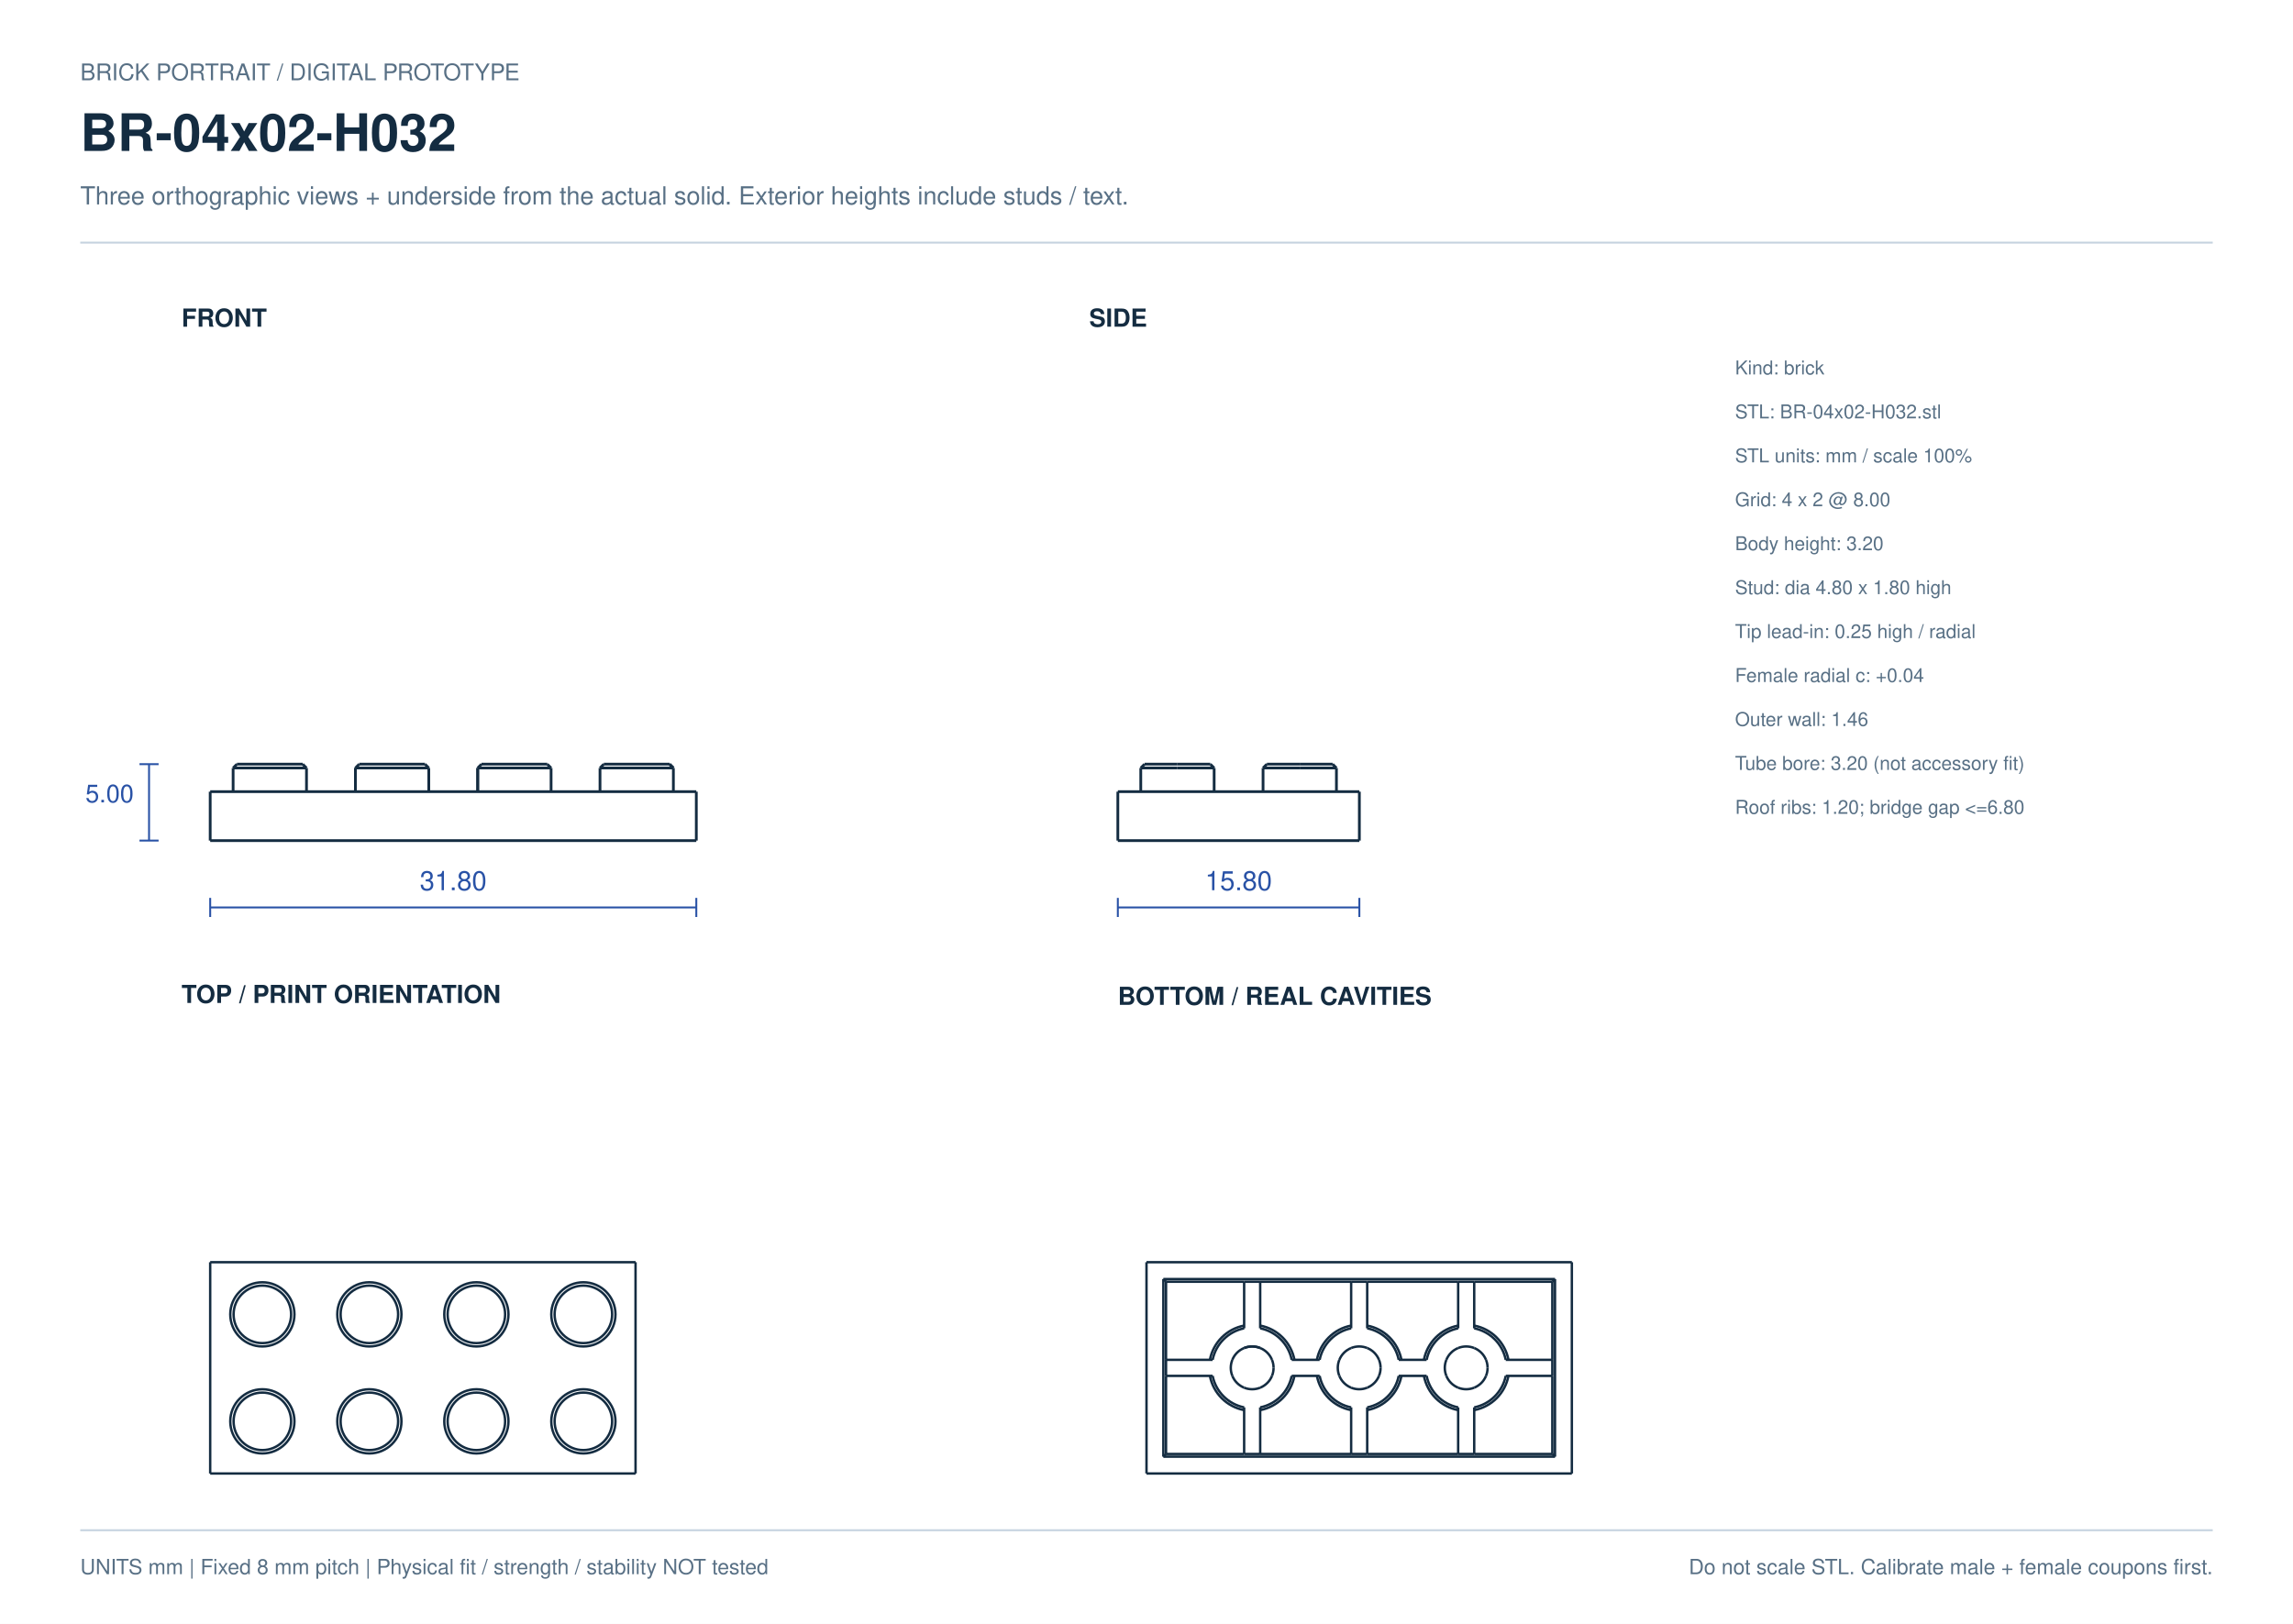
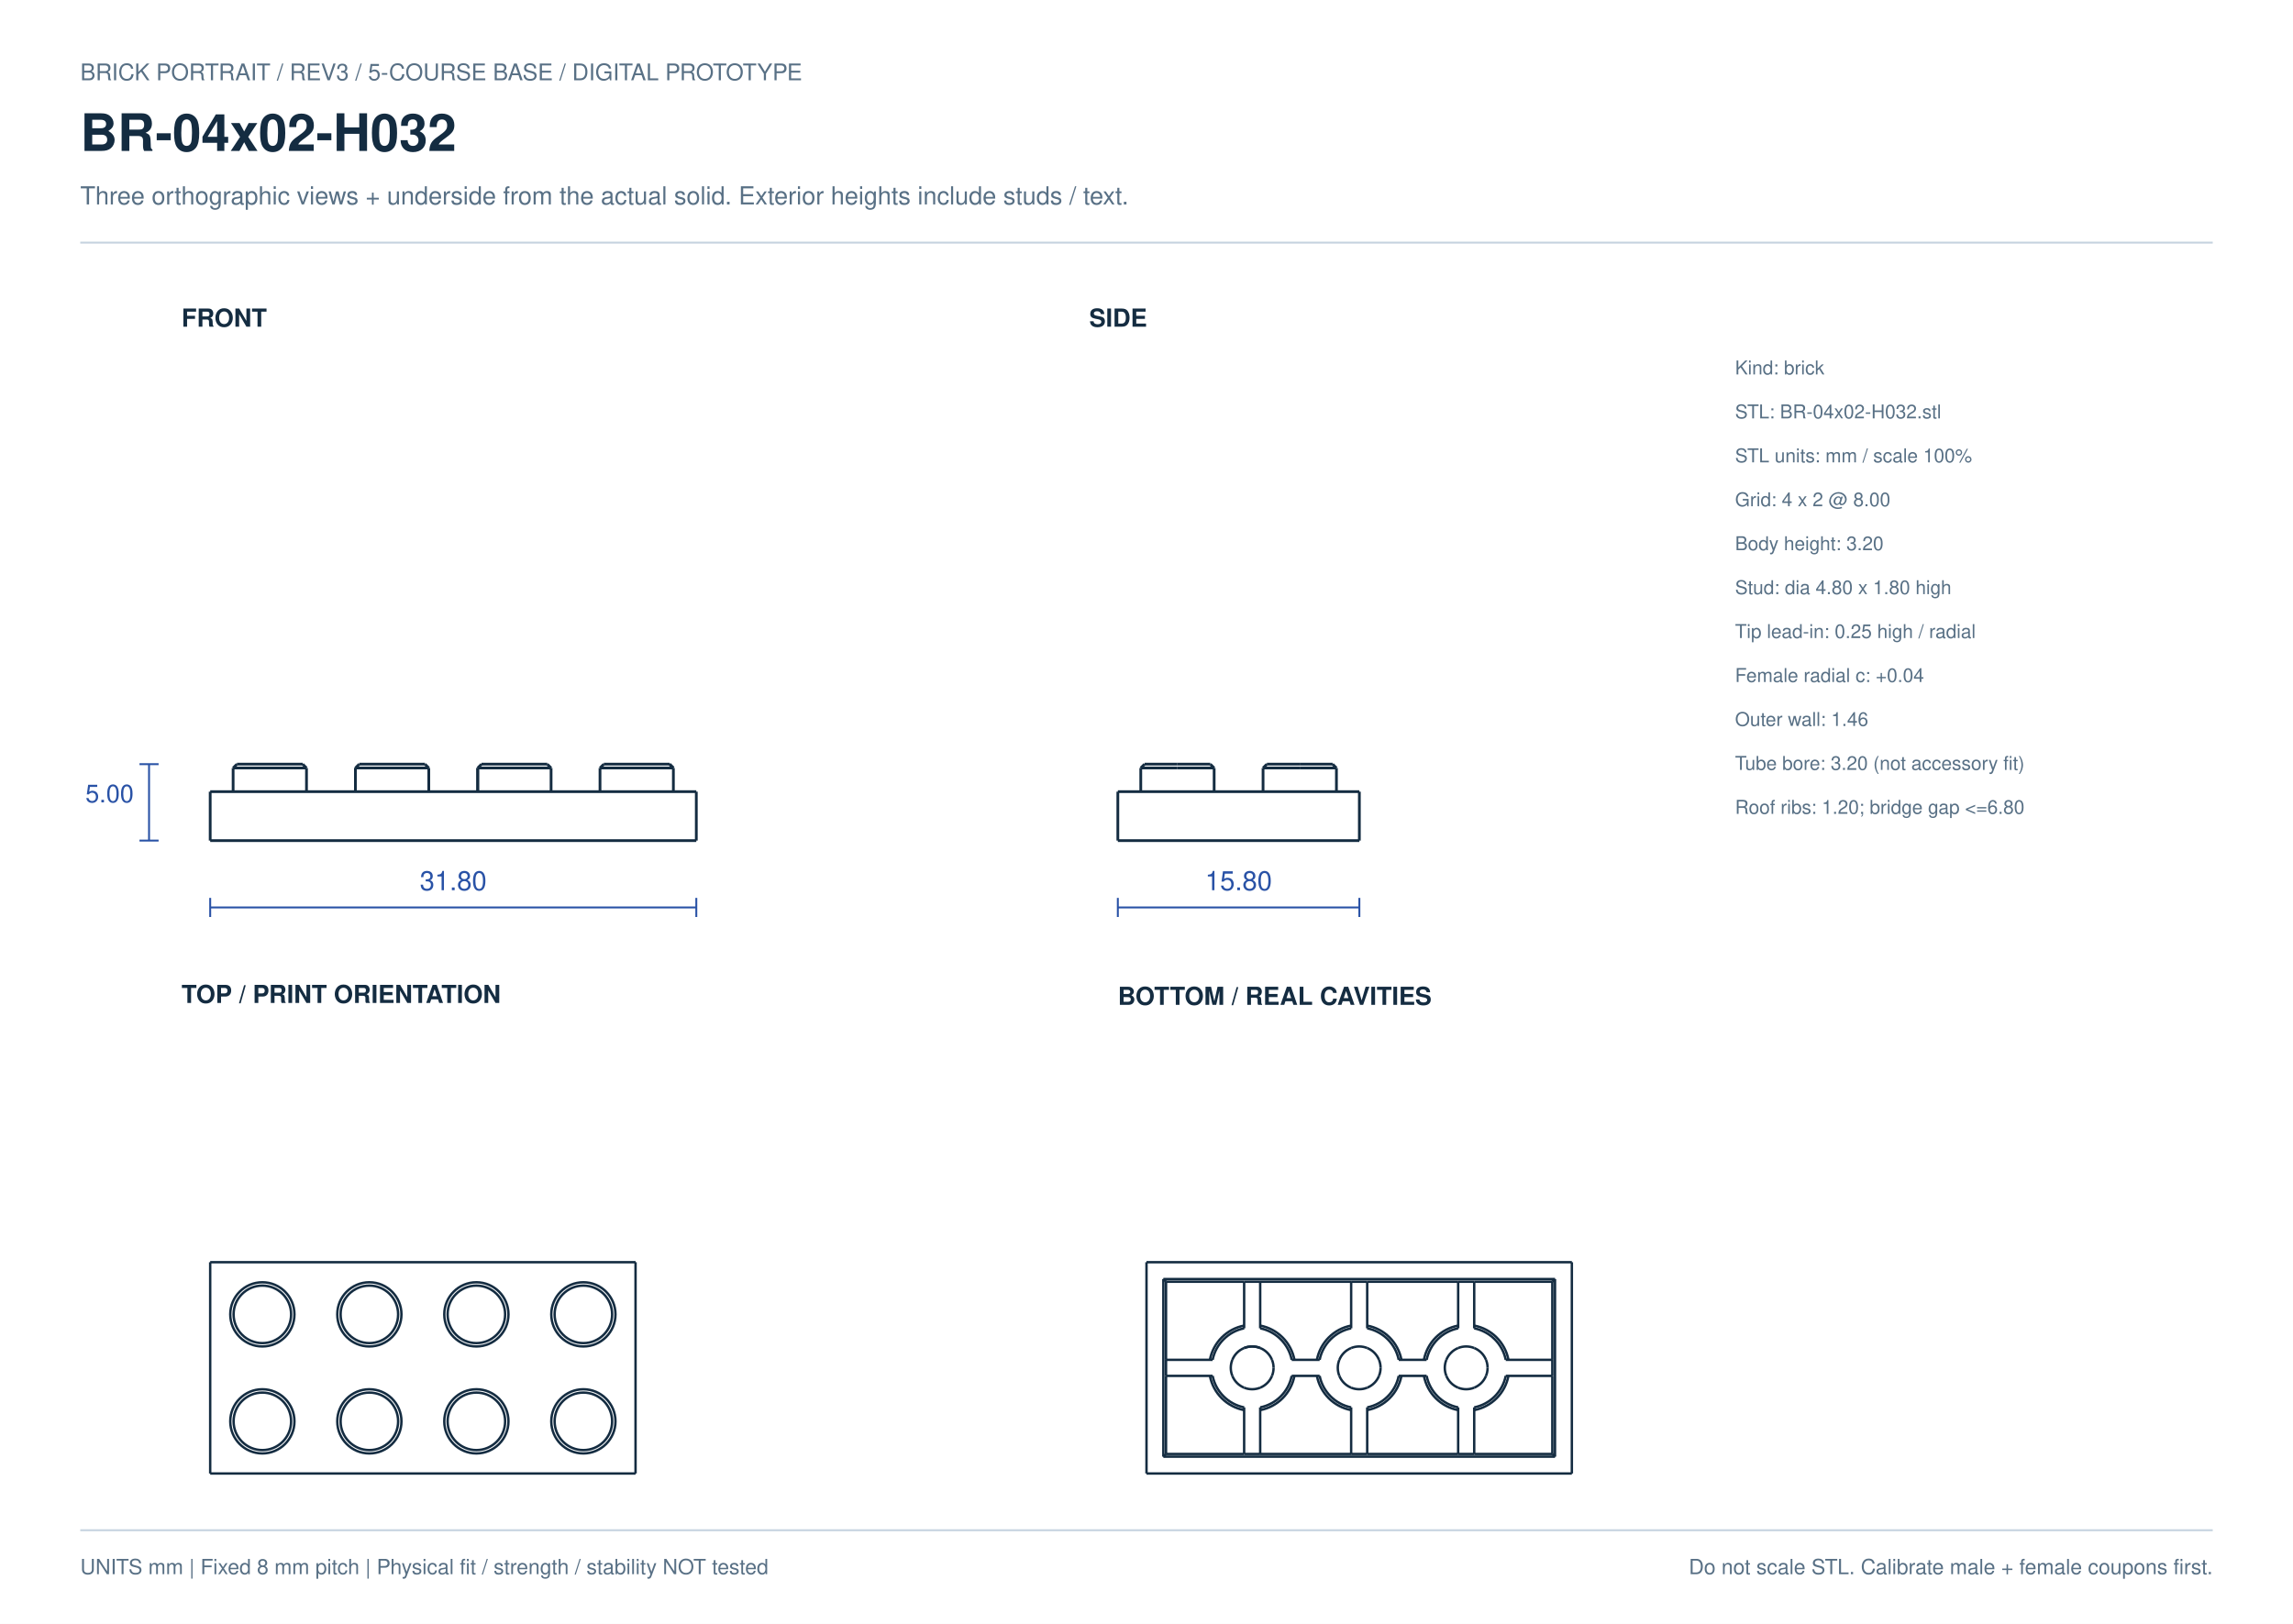
<svg xmlns="http://www.w3.org/2000/svg" width="420mm" height="297.5mm" viewBox="0 0 1200 850">
  <rect width="1200" height="850" fill="white" />
-   <text x="42" y="42" font-family="Helvetica,Arial,sans-serif" font-size="12" fill="#587085" font-weight="normal" text-anchor="start">BRICK PORTRAIT / DIGITAL PROTOTYPE</text>
+   <text x="42" y="42" font-family="Helvetica,Arial,sans-serif" font-size="12" fill="#587085" font-weight="normal" text-anchor="start">BRICK PORTRAIT / REV3 / 5-COURSE BASE / DIGITAL PROTOTYPE</text>
  <text x="42" y="79" font-family="Helvetica,Arial,sans-serif" font-size="27" fill="#142c41" font-weight="bold" text-anchor="start">BR-04x02-H032</text>
  <text x="42" y="107" font-family="Helvetica,Arial,sans-serif" font-size="13" fill="#587085" font-weight="normal" text-anchor="start">Three orthographic views + underside from the actual solid. Exterior heights include studs / text.</text>
  <line x1="42" y1="127" x2="1158" y2="127" stroke="#c5d3df" stroke-width="1" />
  <text x="95" y="171" font-family="Helvetica,Arial,sans-serif" font-size="13" fill="#142c41" font-weight="bold" text-anchor="start">FRONT</text>
  <g transform="translate(109.2,440) scale(8) rotate(90)">
    <g fill="none" stroke="#142c41" stroke-linecap="butt" stroke-linejoin="miter" stroke-width="0.18" transform="scale(1, -1)">
      <path d=" M -3.2 1.6 L -4.75 1.6 " />
      <path d=" M -3.2 9.6 L -4.75 9.6 " />
      <path d=" M -3.2 17.6 L -4.75 17.6 " />
      <path d=" M -3.2 25.6 L -4.75 25.6 " />
      <path d=" M -3.2 9.6 L -4.75 9.6 " />
      <path d=" M -3.2 17.6 L -4.75 17.6 " />
      <path d=" M -5 1.85 L -4.75 1.6 " />
      <path d=" M -5 9.85 L -4.75 9.6 " />
      <path d=" M -5 17.85 L -4.75 17.6 " />
      <path d=" M -5 25.85 L -4.75 25.6 " />
    </g>
    <g fill="none" stroke="#142c41" stroke-linecap="butt" stroke-linejoin="miter" stroke-width="0.18" transform="scale(1, -1)">
      <path d=" M 0 0.1 L -3.2 0.1 " />
      <path d=" M 0 0.1 L 0 31.9 " />
      <path d=" M 0 31.9 L -3.2 31.9 " />
      <path d=" M -3.2 0.1 L -3.2 31.9 " />
      <path d="M-4.75, 1.6 L-4.75, 1.66  L-4.75, 1.838  L-4.75, 2.124  L-4.75, 2.504  L-4.75, 2.959  L-4.75, 3.466  L-4.75, 4  L-4.75, 4.534  L-4.75, 5.041  L-4.75, 5.496  L-4.75, 5.876  L-4.75, 6.162  L-4.75, 6.34  L-4.75, 6.4 " />
      <path d=" M -3.2 6.4 L -4.75 6.4 " />
      <path d="M-4.75, 9.6 L-4.75, 9.66  L-4.75, 9.838  L-4.75, 10.124  L-4.75, 10.504  L-4.75, 10.959  L-4.75, 11.466  L-4.75, 12  L-4.75, 12.534  L-4.75, 13.041  L-4.75, 13.496  L-4.75, 13.876  L-4.75, 14.162  L-4.75, 14.34  L-4.75, 14.4 " />
      <path d=" M -3.2 14.4 L -4.75 14.4 " />
      <path d="M-4.75, 17.6 L-4.75, 17.66  L-4.75, 17.838  L-4.75, 18.124  L-4.75, 18.504  L-4.75, 18.959  L-4.75, 19.466  L-4.75, 20  L-4.75, 20.534  L-4.75, 21.041  L-4.75, 21.496  L-4.75, 21.876  L-4.75, 22.162  L-4.75, 22.34  L-4.75, 22.4 " />
      <path d=" M -3.2 22.4 L -4.75 22.4 " />
      <path d="M-4.75, 25.6 L-4.75, 25.66  L-4.75, 25.838  L-4.75, 26.124  L-4.75, 26.504  L-4.75, 26.959  L-4.75, 27.466  L-4.75, 28  L-4.75, 28.534  L-4.75, 29.041  L-4.75, 29.496  L-4.75, 29.876  L-4.75, 30.162  L-4.75, 30.34  L-4.75, 30.4 " />
      <path d=" M -3.2 30.4 L -4.75 30.4 " />
      <path d="M-5, 1.85 L-5, 1.904  L-5, 2.063  L-5, 2.319  L-5, 2.659  L-5, 3.067  L-5, 3.522  L-5, 4  L-5, 4.478  L-5, 4.933  L-5, 5.34  L-5, 5.681  L-5, 5.937  L-5, 6.096  L-5, 6.15 " />
      <path d=" M -4.75 6.4 L -5 6.15 " />
      <path d="M-5, 9.85 L-5, 9.904  L-5, 10.063  L-5, 10.319  L-5, 10.659  L-5, 11.067  L-5, 11.522  L-5, 12  L-5, 12.478  L-5, 12.933  L-5, 13.341  L-5, 13.681  L-5, 13.937  L-5, 14.096  L-5, 14.15 " />
      <path d=" M -4.75 14.4 L -5 14.15 " />
      <path d="M-5, 17.85 L-5, 17.904  L-5, 18.063  L-5, 18.319  L-5, 18.66  L-5, 19.067  L-5, 19.522  L-5, 20  L-5, 20.478  L-5, 20.933  L-5, 21.34  L-5, 21.681  L-5, 21.937  L-5, 22.096  L-5, 22.15 " />
      <path d=" M -4.75 22.4 L -5 22.15 " />
      <path d="M-5, 25.85 L-5, 25.904  L-5, 26.063  L-5, 26.319  L-5, 26.66  L-5, 27.067  L-5, 27.522  L-5, 28  L-5, 28.478  L-5, 28.933  L-5, 29.34  L-5, 29.681  L-5, 29.937  L-5, 30.096  L-5, 30.15 " />
      <path d=" M -4.75 30.4 L -5 30.15 " />
      <path d=" M -4.75 30.4 L -5 30.15 " />
    </g>
  </g>
  <line x1="110" y1="475" x2="364.4" y2="475" stroke="#2952a6" stroke-width="1" />
  <line x1="110" y1="470" x2="110" y2="480" stroke="#2952a6" stroke-width="1" />
  <line x1="364.4" y1="470" x2="364.4" y2="480" stroke="#2952a6" stroke-width="1" />
  <text x="237.2" y="466" font-family="Helvetica,Arial,sans-serif" font-size="14" fill="#2952a6" font-weight="normal" text-anchor="middle">31.80</text>
  <line x1="78" y1="400.0" x2="78" y2="440" stroke="#2952a6" stroke-width="1" />
  <line x1="73" y1="400.0" x2="83" y2="400.0" stroke="#2952a6" stroke-width="1" />
  <line x1="73" y1="440" x2="83" y2="440" stroke="#2952a6" stroke-width="1" />
  <text x="70" y="420.0" font-family="Helvetica,Arial,sans-serif" font-size="13" fill="#2952a6" font-weight="normal" text-anchor="end">5.00</text>
  <text x="570" y="171" font-family="Helvetica,Arial,sans-serif" font-size="13" fill="#142c41" font-weight="bold" text-anchor="start">SIDE</text>
  <g transform="translate(584.2,440) scale(8) rotate(-90)">
    <g fill="none" stroke="#142c41" stroke-linecap="butt" stroke-linejoin="miter" stroke-width="0.18" transform="scale(1, -1)">
      <path d=" M 3.2 -6.4 L 4.75 -6.4 " />
      <path d=" M 3.2 -1.6 L 4.75 -1.6 " />
      <path d=" M 3.2 -14.4 L 4.75 -14.4 " />
      <path d=" M 3.2 -9.6 L 4.75 -9.6 " />
      <path d=" M 5 -6.15 L 4.75 -6.4 " />
      <path d=" M 5 -1.85 L 4.75 -1.6 " />
      <path d=" M 5 -14.15 L 4.75 -14.4 " />
      <path d=" M 5 -9.85 L 4.75 -9.6 " />
    </g>
    <g fill="none" stroke="#142c41" stroke-linecap="butt" stroke-linejoin="miter" stroke-width="0.18" transform="scale(1, -1)">
      <path d=" M 0 -0.1 L 3.2 -0.1 " />
      <path d=" M 3.2 -0.1 L 3.2 -15.9 " />
      <path d=" M 0 -15.9 L 3.2 -15.9 " />
      <path d=" M 0 -0.1 L 0 -15.9 " />
      <path d="M4.75, -4 Q4.75, -4.134 4.75, -4.269  Q4.75, -4.536 4.75, -4.793  Q4.75, -4.917 4.75, -5.041  Q4.75, -5.159 4.75, -5.277  Q4.75, -5.387 4.75, -5.496  Q4.75, -5.597 4.75, -5.697  Q4.75, -5.787 4.75, -5.876  Q4.75, -5.954 4.75, -6.032  Q4.75, -6.097 4.75, -6.162  Q4.75, -6.214 4.75, -6.265  Q4.75, -6.303 4.75, -6.34  Q4.75, -6.362 4.75, -6.385  Q4.75, -6.392 4.75, -6.4 " />
      <path d="M4.75, -1.6 Q4.75, -1.608 4.75, -1.615  Q4.75, -1.638 4.75, -1.66  Q4.75, -1.697 4.75, -1.735  Q4.75, -1.786 4.75, -1.838  Q4.75, -1.903 4.75, -1.968  Q4.75, -2.046 4.75, -2.124  Q4.75, -2.213 4.75, -2.303  Q4.75, -2.403 4.75, -2.504  Q4.75, -2.613 4.75, -2.723  Q4.75, -2.841 4.75, -2.959  Q4.75, -3.083 4.75, -3.207  Q4.75, -3.464 4.75, -3.731  Q4.75, -3.866 4.75, -4 " />
      <path d="M4.75, -12 Q4.75, -12.134 4.75, -12.269  Q4.75, -12.536 4.75, -12.793  Q4.75, -12.917 4.75, -13.041  Q4.75, -13.159 4.75, -13.277  Q4.75, -13.387 4.75, -13.496  Q4.75, -13.597 4.75, -13.697  Q4.75, -13.787 4.75, -13.876  Q4.75, -13.954 4.75, -14.032  Q4.75, -14.097 4.75, -14.162  Q4.75, -14.214 4.75, -14.265  Q4.75, -14.303 4.75, -14.34  Q4.75, -14.362 4.75, -14.385  Q4.75, -14.393 4.75, -14.4 " />
      <path d="M4.75, -9.6 Q4.75, -9.608 4.75, -9.615  Q4.75, -9.638 4.75, -9.66  Q4.75, -9.697 4.75, -9.735  Q4.75, -9.786 4.75, -9.838  Q4.75, -9.903 4.75, -9.968  Q4.75, -10.046 4.75, -10.124  Q4.75, -10.213 4.75, -10.303  Q4.75, -10.403 4.75, -10.504  Q4.75, -10.613 4.75, -10.723  Q4.75, -10.841 4.75, -10.959  Q4.75, -11.083 4.75, -11.207  Q4.75, -11.464 4.75, -11.731  Q4.75, -11.866 4.75, -12 " />
      <path d="M5, -4 Q5, -4.12 5, -4.241  Q5, -4.48 5, -4.71  Q5, -4.821 5, -4.933  Q5, -5.038 5, -5.144  Q5, -5.242 5, -5.34  Q5, -5.43 5, -5.52  Q5, -5.601 5, -5.681  Q5, -5.751 5, -5.82  Q5, -5.879 5, -5.937  Q5, -5.983 5, -6.029  Q5, -6.063 5, -6.096  Q5, -6.116 5, -6.136  Q5, -6.143 5, -6.15 " />
      <path d="M5, -1.85 Q5, -1.857 5, -1.864  Q5, -1.884 5, -1.904  Q5, -1.937 5, -1.971  Q5, -2.017 5, -2.063  Q5, -2.121 5, -2.18  Q5, -2.249 5, -2.319  Q5, -2.399 5, -2.48  Q5, -2.57 5, -2.659  Q5, -2.758 5, -2.856  Q5, -2.962 5, -3.067  Q5, -3.179 5, -3.29  Q5, -3.52 5, -3.759  Q5, -3.88 5, -4 " />
      <path d="M5, -12 Q5, -12.12 5, -12.241  Q5, -12.48 5, -12.71  Q5, -12.822 5, -12.933  Q5, -13.038 5, -13.144  Q5, -13.242 5, -13.341  Q5, -13.43 5, -13.52  Q5, -13.601 5, -13.681  Q5, -13.751 5, -13.82  Q5, -13.879 5, -13.937  Q5, -13.983 5, -14.029  Q5, -14.063 5, -14.096  Q5, -14.116 5, -14.136  Q5, -14.143 5, -14.15 " />
      <path d="M5, -9.85 Q5, -9.857 5, -9.864  Q5, -9.884 5, -9.904  Q5, -9.937 5, -9.971  Q5, -10.017 5, -10.063  Q5, -10.121 5, -10.18  Q5, -10.249 5, -10.319  Q5, -10.399 5, -10.48  Q5, -10.57 5, -10.659  Q5, -10.758 5, -10.856  Q5, -10.962 5, -11.067  Q5, -11.178 5, -11.29  Q5, -11.52 5, -11.759  Q5, -11.88 5, -12 " />
    </g>
  </g>
  <line x1="585" y1="475" x2="711.4" y2="475" stroke="#2952a6" stroke-width="1" />
  <line x1="585" y1="470" x2="585" y2="480" stroke="#2952a6" stroke-width="1" />
  <line x1="711.4" y1="470" x2="711.4" y2="480" stroke="#2952a6" stroke-width="1" />
  <text x="648.2" y="466" font-family="Helvetica,Arial,sans-serif" font-size="14" fill="#2952a6" font-weight="normal" text-anchor="middle">15.80</text>
  <text x="95" y="525" font-family="Helvetica,Arial,sans-serif" font-size="13" fill="#142c41" font-weight="bold" text-anchor="start">TOP / PRINT ORIENTATION</text>
  <g transform="translate(109.3,772) scale(7) ">
    <g fill="none" stroke="#142c41" stroke-linecap="butt" stroke-linejoin="miter" stroke-width="0.18" transform="scale(1, -1)">
      <path d=" M 0.1 0.1 L 0.1 15.9 " />
      <path d=" M 0.1 0.1 L 31.9 0.1 " />
      <path d=" M 0.1 15.9 L 31.9 15.9 " />
      <path d=" M 31.9 0.1 L 31.9 15.9 " />
      <circle cx="4" cy="4" r="2.4" />
      <circle cx="12" cy="4" r="2.4" />
      <circle cx="20" cy="4" r="2.4" />
      <circle cx="28" cy="4" r="2.4" />
      <circle cx="4" cy="12" r="2.4" />
      <circle cx="12" cy="12" r="2.4" />
      <circle cx="20" cy="12" r="2.4" />
      <circle cx="28" cy="12" r="2.4" />
      <circle cx="4" cy="4" r="2.15" />
      <circle cx="12" cy="4" r="2.15" />
      <circle cx="20" cy="4" r="2.15" />
      <circle cx="28" cy="4" r="2.15" />
      <circle cx="4" cy="12" r="2.15" />
      <circle cx="12" cy="12" r="2.15" />
      <circle cx="20" cy="12" r="2.15" />
      <circle cx="28" cy="12" r="2.15" />
    </g>
  </g>
  <text x="585" y="526" font-family="Helvetica,Arial,sans-serif" font-size="13" fill="#142c41" font-weight="bold" text-anchor="start">BOTTOM / REAL CAVITIES</text>
  <g transform="translate(599.3,772) scale(7) scale(-1,1)">
    <g fill="none" stroke="#142c41" stroke-linecap="butt" stroke-linejoin="miter" stroke-width="0.18" transform="scale(1, -1)">
      <path d="M-25.6 8 A1.6 1.6 0 0 0 -25.483 8.6" />
      <path d="M-25.483 8.6 A1.6 1.6 0 0 0 -24.6 9.483" />
      <path d="M-24.6 9.483 A1.6 1.6 0 0 0 -23.4 9.483" />
      <path d="M-23.4 9.483 A1.6 1.6 0 0 0 -22.517 8.6" />
      <path d="M-22.517 8.6 A1.6 1.6 0 0 0 -22.517 7.4" />
      <path d="M-22.517 7.4 A1.6 1.6 0 0 0 -23.4 6.517" />
      <path d="M-23.4 6.517 A1.6 1.6 0 0 0 -24.6 6.517" />
      <path d="M-24.6 6.517 A1.6 1.6 0 0 0 -25.483 7.4" />
      <path d="M-25.483 7.4 A1.6 1.6 0 0 0 -25.6 8" />
      <path d="M-17.6 8 A1.6 1.6 0 0 0 -17.483 8.6" />
      <path d="M-17.483 8.6 A1.6 1.6 0 0 0 -16.6 9.483" />
      <path d="M-16.6 9.483 A1.6 1.6 0 0 0 -15.4 9.483" />
      <path d="M-15.4 9.483 A1.6 1.6 0 0 0 -14.517 8.6" />
      <path d="M-14.517 8.6 A1.6 1.6 0 0 0 -14.517 7.4" />
      <path d="M-14.517 7.4 A1.6 1.6 0 0 0 -15.4 6.517" />
      <path d="M-15.4 6.517 A1.6 1.6 0 0 0 -16.6 6.517" />
      <path d="M-16.6 6.517 A1.6 1.6 0 0 0 -17.483 7.4" />
      <path d="M-17.483 7.4 A1.6 1.6 0 0 0 -17.6 8" />
      <path d="M-8.6 9.483 A1.6 1.6 0 0 0 -7.4 9.483" />
      <path d="M-9.6 8 A1.6 1.6 0 0 0 -9.483 8.6" />
      <path d="M-9.483 8.6 A1.6 1.6 0 0 0 -8.6 9.483" />
      <path d="M-8.6 9.483 A1.6 1.6 0 0 0 -7.4 9.483" />
      <path d="M-7.4 9.483 A1.6 1.6 0 0 0 -6.517 8.6" />
      <path d="M-6.517 8.6 A1.6 1.6 0 0 0 -6.517 7.4" />
      <path d="M-6.517 7.4 A1.6 1.6 0 0 0 -7.4 6.517" />
      <path d="M-7.4 6.517 A1.6 1.6 0 0 0 -8.6 6.517" />
      <path d="M-8.6 6.517 A1.6 1.6 0 0 0 -9.483 7.4" />
      <path d="M-9.483 7.4 A1.6 1.6 0 0 0 -9.6 8" />
      <path d=" M -0.1 0.1 L -0.1 15.9 " />
      <path d=" M -0.1 0.1 L -31.9 0.1 " />
      <path d=" M -0.1 15.9 L -31.9 15.9 " />
      <path d=" M -31.9 0.1 L -31.9 15.9 " />
      <path d=" M -1.36 1.36 L -30.64 1.36 " />
      <path d=" M -30.64 1.36 L -30.64 14.64 " />
      <path d=" M -30.64 14.64 L -1.36 14.64 " />
      <path d=" M -1.36 14.64 L -1.36 1.36 " />
      <path d="M-30.64, 1.36 L-30.44, 1.56 " />
      <path d=" M -1.56 1.56 L -7.4 1.56 " />
      <path d=" M -8.6 1.56 L -15.4 1.56 " />
      <path d=" M -16.6 1.56 L -23.4 1.56 " />
      <path d=" M -24.6 1.56 L -30.44 1.56 " />
      <path d="M-1.36, 1.36 L-1.56, 1.56 " />
      <path d="M-30.64, 14.64 L-30.44, 14.44 " />
      <path d=" M -30.44 1.56 L -30.44 7.4 " />
      <path d=" M -30.44 8.6 L -30.44 14.44 " />
      <path d="M-1.36, 14.64 L-1.56, 14.44 " />
      <path d=" M -30.44 14.44 L -24.6 14.44 " />
      <path d=" M -23.4 14.44 L -16.6 14.44 " />
      <path d=" M -15.4 14.44 L -8.6 14.44 " />
      <path d=" M -7.4 14.44 L -1.56 14.44 " />
      <path d=" M -1.56 14.44 L -1.56 8.6 " />
      <path d=" M -1.56 7.4 L -1.56 1.56 " />
      <path d=" M -7.4 1.56 L -8.6 1.56 " />
      <path d=" M -15.4 1.56 L -16.6 1.56 " />
      <path d=" M -23.4 1.56 L -24.6 1.56 " />
      <path d=" M -30.44 7.4 L -30.44 8.6 " />
      <path d=" M -23.4 14.44 L -24.6 14.44 " />
      <path d=" M -15.4 14.44 L -16.6 14.44 " />
      <path d=" M -7.4 14.44 L -8.6 14.44 " />
      <path d=" M -1.56 7.4 L -1.56 8.6 " />
      <path d=" M -7.4 1.56 L -7.4 5.043 " />
      <path d=" M -8.6 1.56 L -8.6 5.043 " />
      <path d=" M -15.4 1.56 L -15.4 5.043 " />
      <path d=" M -16.6 1.56 L -16.6 5.043 " />
      <path d=" M -23.4 1.56 L -23.4 5.043 " />
      <path d=" M -24.6 1.56 L -24.6 5.043 " />
      <path d=" M -26.957 7.4 L -30.44 7.4 " />
      <path d=" M -26.957 8.6 L -30.44 8.6 " />
      <path d=" M -24.6 10.957 L -24.6 14.44 " />
      <path d=" M -23.4 10.957 L -23.4 14.44 " />
      <path d=" M -16.6 10.957 L -16.6 14.44 " />
      <path d=" M -15.4 10.957 L -15.4 14.44 " />
      <path d=" M -8.6 10.957 L -8.6 14.44 " />
      <path d=" M -7.4 10.957 L -7.4 14.44 " />
      <path d=" M -1.56 8.6 L -5.043 8.6 " />
      <path d=" M -1.56 7.4 L -5.043 7.4 " />
      <path d="M-4.84 7.4 A3.217 3.217 0 0 0 -7.4 4.84" />
      <path d="M-5.043 7.4 A3.017 3.017 0 0 0 -7.4 5.043" />
      <path d="M-8.6 4.84 A3.217 3.217 0 0 0 -11.16 7.4" />
      <path d="M-8.6 5.043 A3.017 3.017 0 0 0 -10.957 7.4" />
      <path d="M-12.84 7.4 A3.217 3.217 0 0 0 -15.4 4.84" />
      <path d="M-13.043 7.4 A3.017 3.017 0 0 0 -15.4 5.043" />
      <path d=" M -10.957 7.4 L -13.043 7.4 " />
      <path d="M-16.6 4.84 A3.217 3.217 0 0 0 -19.16 7.4" />
      <path d="M-16.6 5.043 A3.017 3.017 0 0 0 -18.957 7.4" />
      <path d="M-20.84 7.4 A3.217 3.217 0 0 0 -23.4 4.84" />
      <path d="M-21.043 7.4 A3.017 3.017 0 0 0 -23.4 5.043" />
      <path d=" M -18.957 7.4 L -21.043 7.4 " />
      <path d="M-24.6 4.84 A3.217 3.217 0 0 0 -27.16 7.4" />
      <path d="M-24.6 5.043 A3.017 3.017 0 0 0 -26.957 7.4" />
      <path d="M-27.16 8.6 A3.217 3.217 0 0 0 -24.6 11.16" />
      <path d="M-26.957 8.6 A3.017 3.017 0 0 0 -24.6 10.957" />
      <path d="M-23.4 11.16 A3.217 3.217 0 0 0 -20.84 8.6" />
      <path d="M-23.4 10.957 A3.017 3.017 0 0 0 -21.043 8.6" />
      <path d=" M -18.957 8.6 L -21.043 8.6 " />
      <path d="M-19.16 8.6 A3.217 3.217 0 0 0 -16.6 11.16" />
      <path d="M-18.957 8.6 A3.017 3.017 0 0 0 -16.6 10.957" />
      <path d="M-15.4 11.16 A3.217 3.217 0 0 0 -12.84 8.6" />
      <path d="M-15.4 10.957 A3.017 3.017 0 0 0 -13.043 8.6" />
      <path d=" M -10.957 8.6 L -13.043 8.6 " />
      <path d="M-11.16 8.6 A3.217 3.217 0 0 0 -8.6 11.16" />
      <path d="M-10.957 8.6 A3.017 3.017 0 0 0 -8.6 10.957" />
      <path d="M-7.4 11.16 A3.217 3.217 0 0 0 -4.84 8.6" />
      <path d="M-7.4 10.957 A3.017 3.017 0 0 0 -5.043 8.6" />
    </g>
  </g>
  <text x="908" y="196" font-family="Helvetica,Arial,sans-serif" font-size="10" fill="#587085" font-weight="normal" text-anchor="start">Kind: brick</text>
  <text x="908" y="219" font-family="Helvetica,Arial,sans-serif" font-size="10" fill="#587085" font-weight="normal" text-anchor="start">STL: BR-04x02-H032.stl</text>
  <text x="908" y="242" font-family="Helvetica,Arial,sans-serif" font-size="10" fill="#587085" font-weight="normal" text-anchor="start">STL units: mm / scale 100%</text>
  <text x="908" y="265" font-family="Helvetica,Arial,sans-serif" font-size="10" fill="#587085" font-weight="normal" text-anchor="start">Grid: 4 x 2 @ 8.00</text>
  <text x="908" y="288" font-family="Helvetica,Arial,sans-serif" font-size="10" fill="#587085" font-weight="normal" text-anchor="start">Body height: 3.20</text>
  <text x="908" y="311" font-family="Helvetica,Arial,sans-serif" font-size="10" fill="#587085" font-weight="normal" text-anchor="start">Stud: dia 4.80 x 1.80 high</text>
  <text x="908" y="334" font-family="Helvetica,Arial,sans-serif" font-size="10" fill="#587085" font-weight="normal" text-anchor="start">Tip lead-in: 0.25 high / radial</text>
  <text x="908" y="357" font-family="Helvetica,Arial,sans-serif" font-size="10" fill="#587085" font-weight="normal" text-anchor="start">Female radial c: +0.04</text>
  <text x="908" y="380" font-family="Helvetica,Arial,sans-serif" font-size="10" fill="#587085" font-weight="normal" text-anchor="start">Outer wall: 1.46</text>
  <text x="908" y="403" font-family="Helvetica,Arial,sans-serif" font-size="10" fill="#587085" font-weight="normal" text-anchor="start">Tube bore: 3.20 (not accessory fit)</text>
  <text x="908" y="426" font-family="Helvetica,Arial,sans-serif" font-size="10" fill="#587085" font-weight="normal" text-anchor="start">Roof ribs: 1.20; bridge gap &lt;=6.80</text>
  <line x1="42" y1="801" x2="1158" y2="801" stroke="#c5d3df" stroke-width="1" />
  <text x="42" y="824" font-family="Helvetica,Arial,sans-serif" font-size="11" fill="#587085" font-weight="normal" text-anchor="start">UNITS mm | Fixed 8 mm pitch | Physical fit / strength / stability NOT tested</text>
  <text x="1158" y="824" font-family="Helvetica,Arial,sans-serif" font-size="11" fill="#587085" font-weight="normal" text-anchor="end">Do not scale STL. Calibrate male + female coupons first.</text>
</svg>
